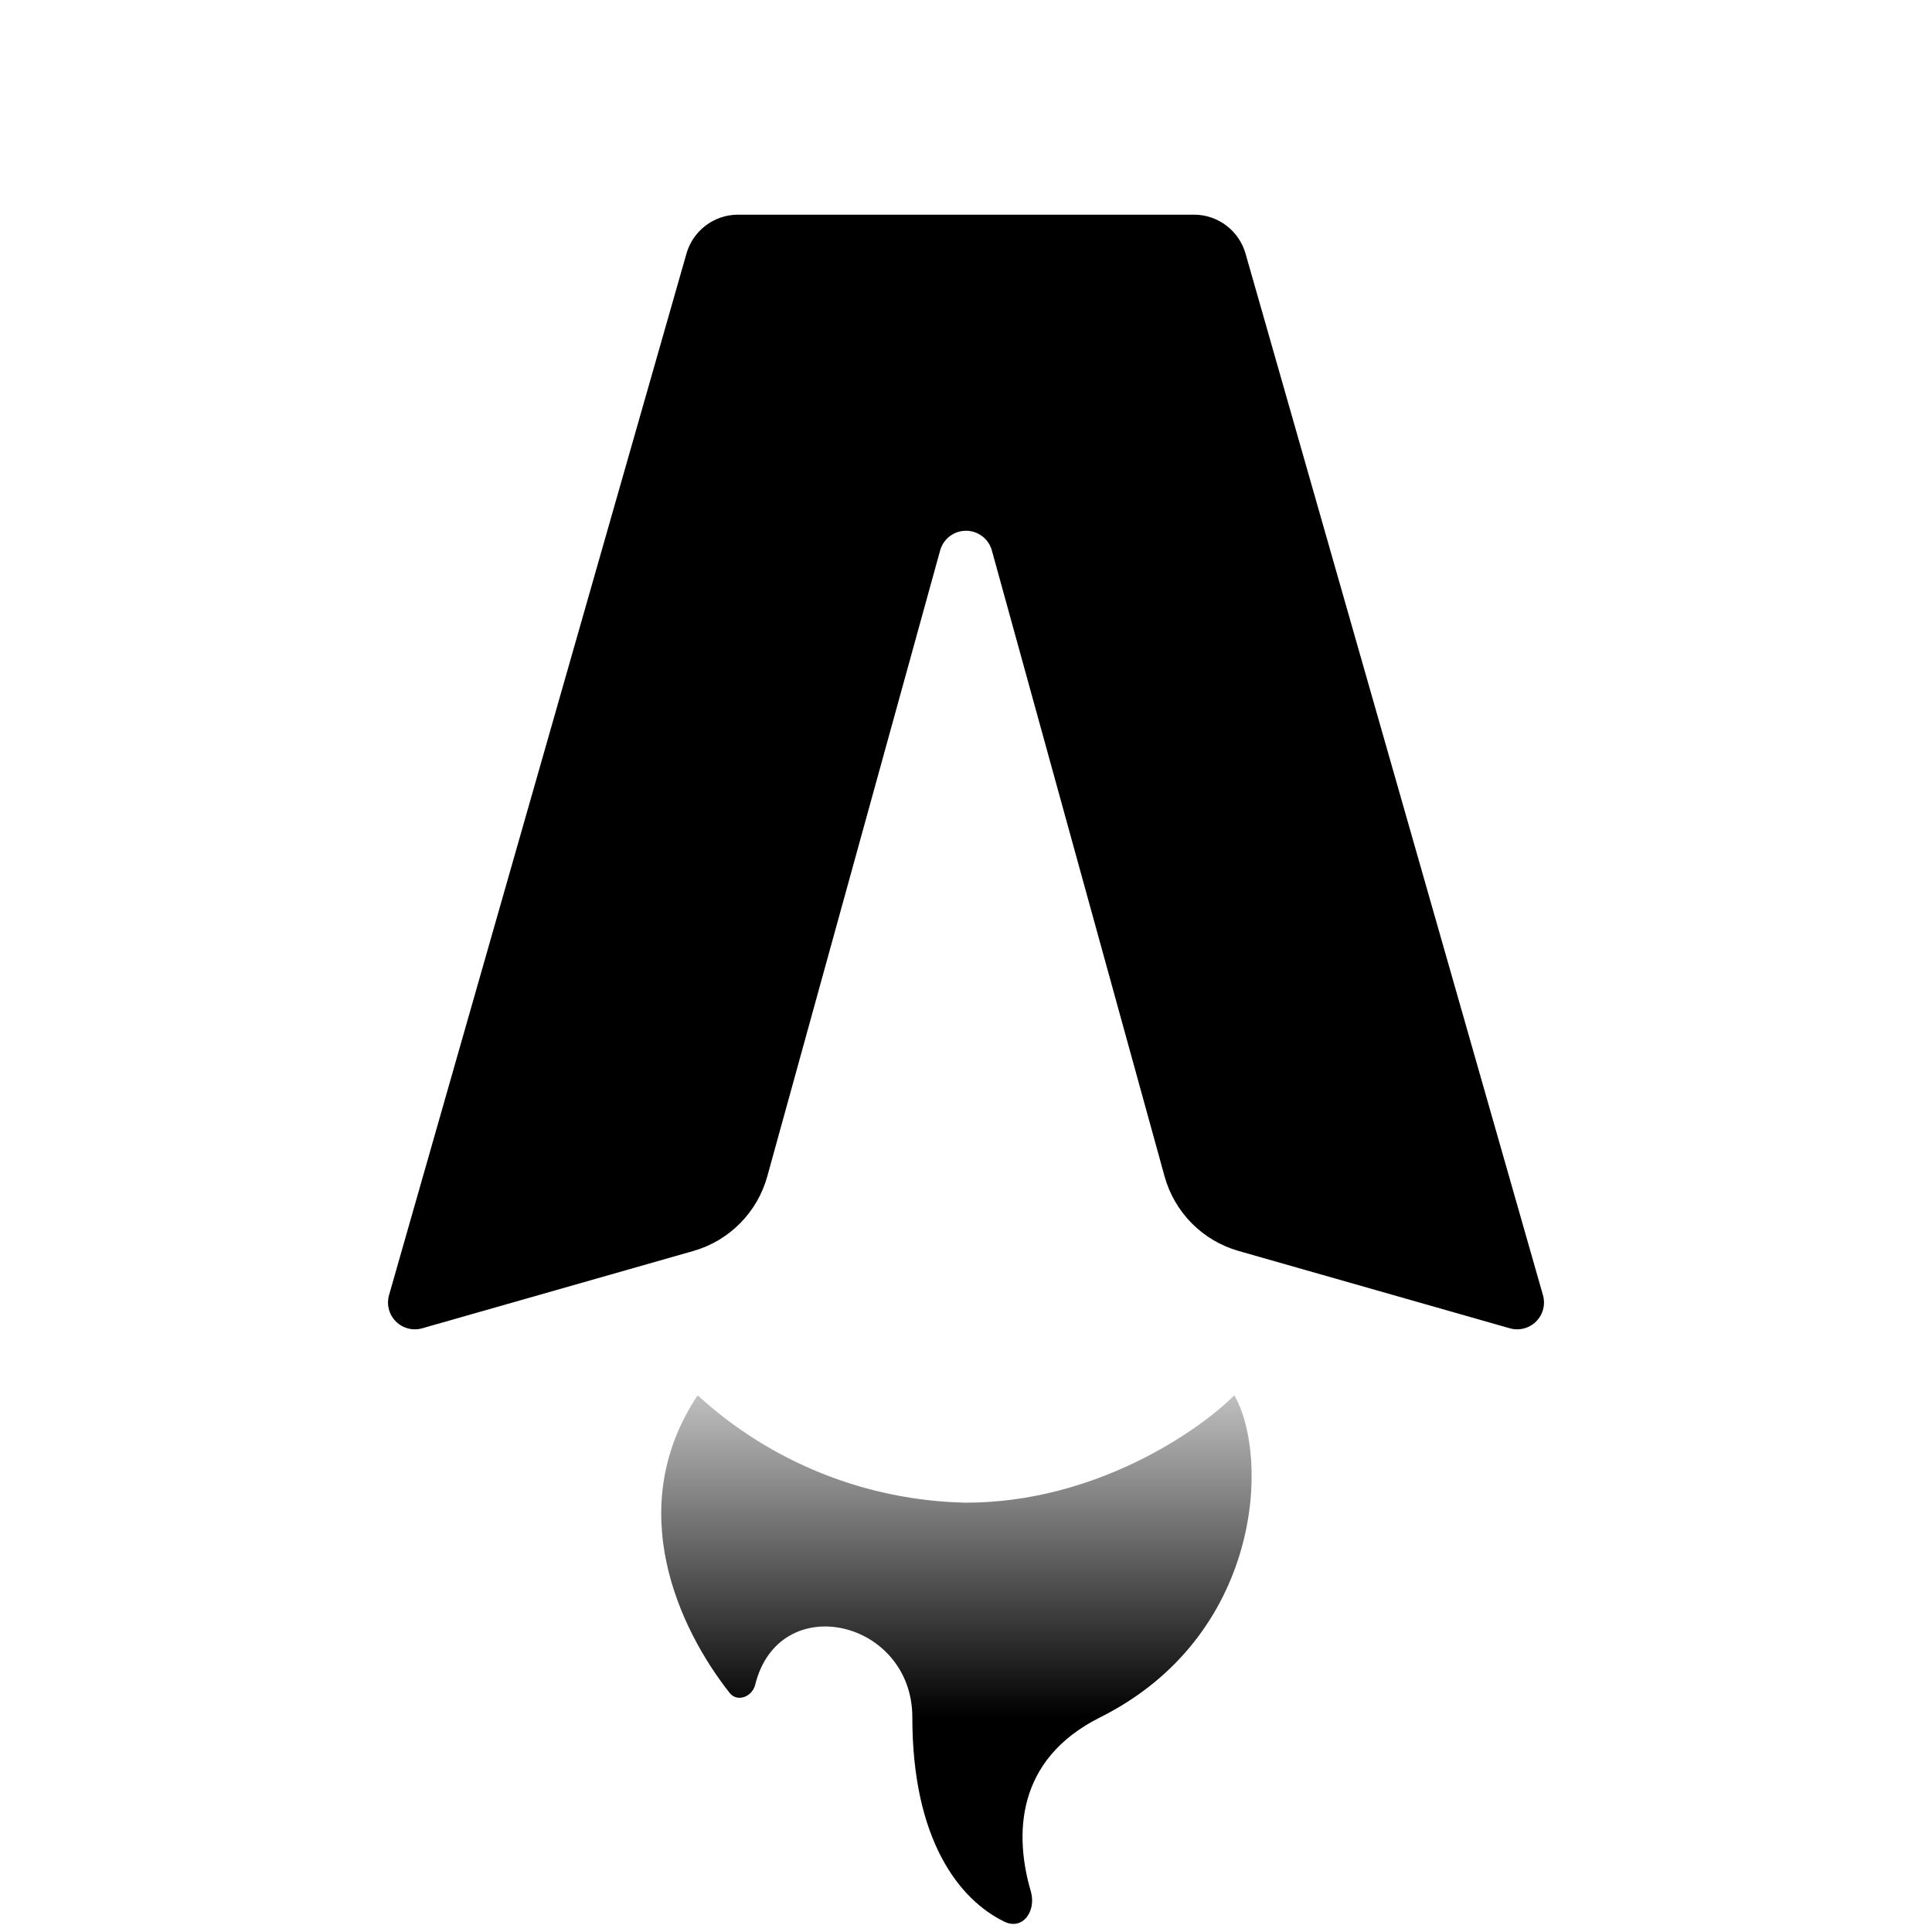
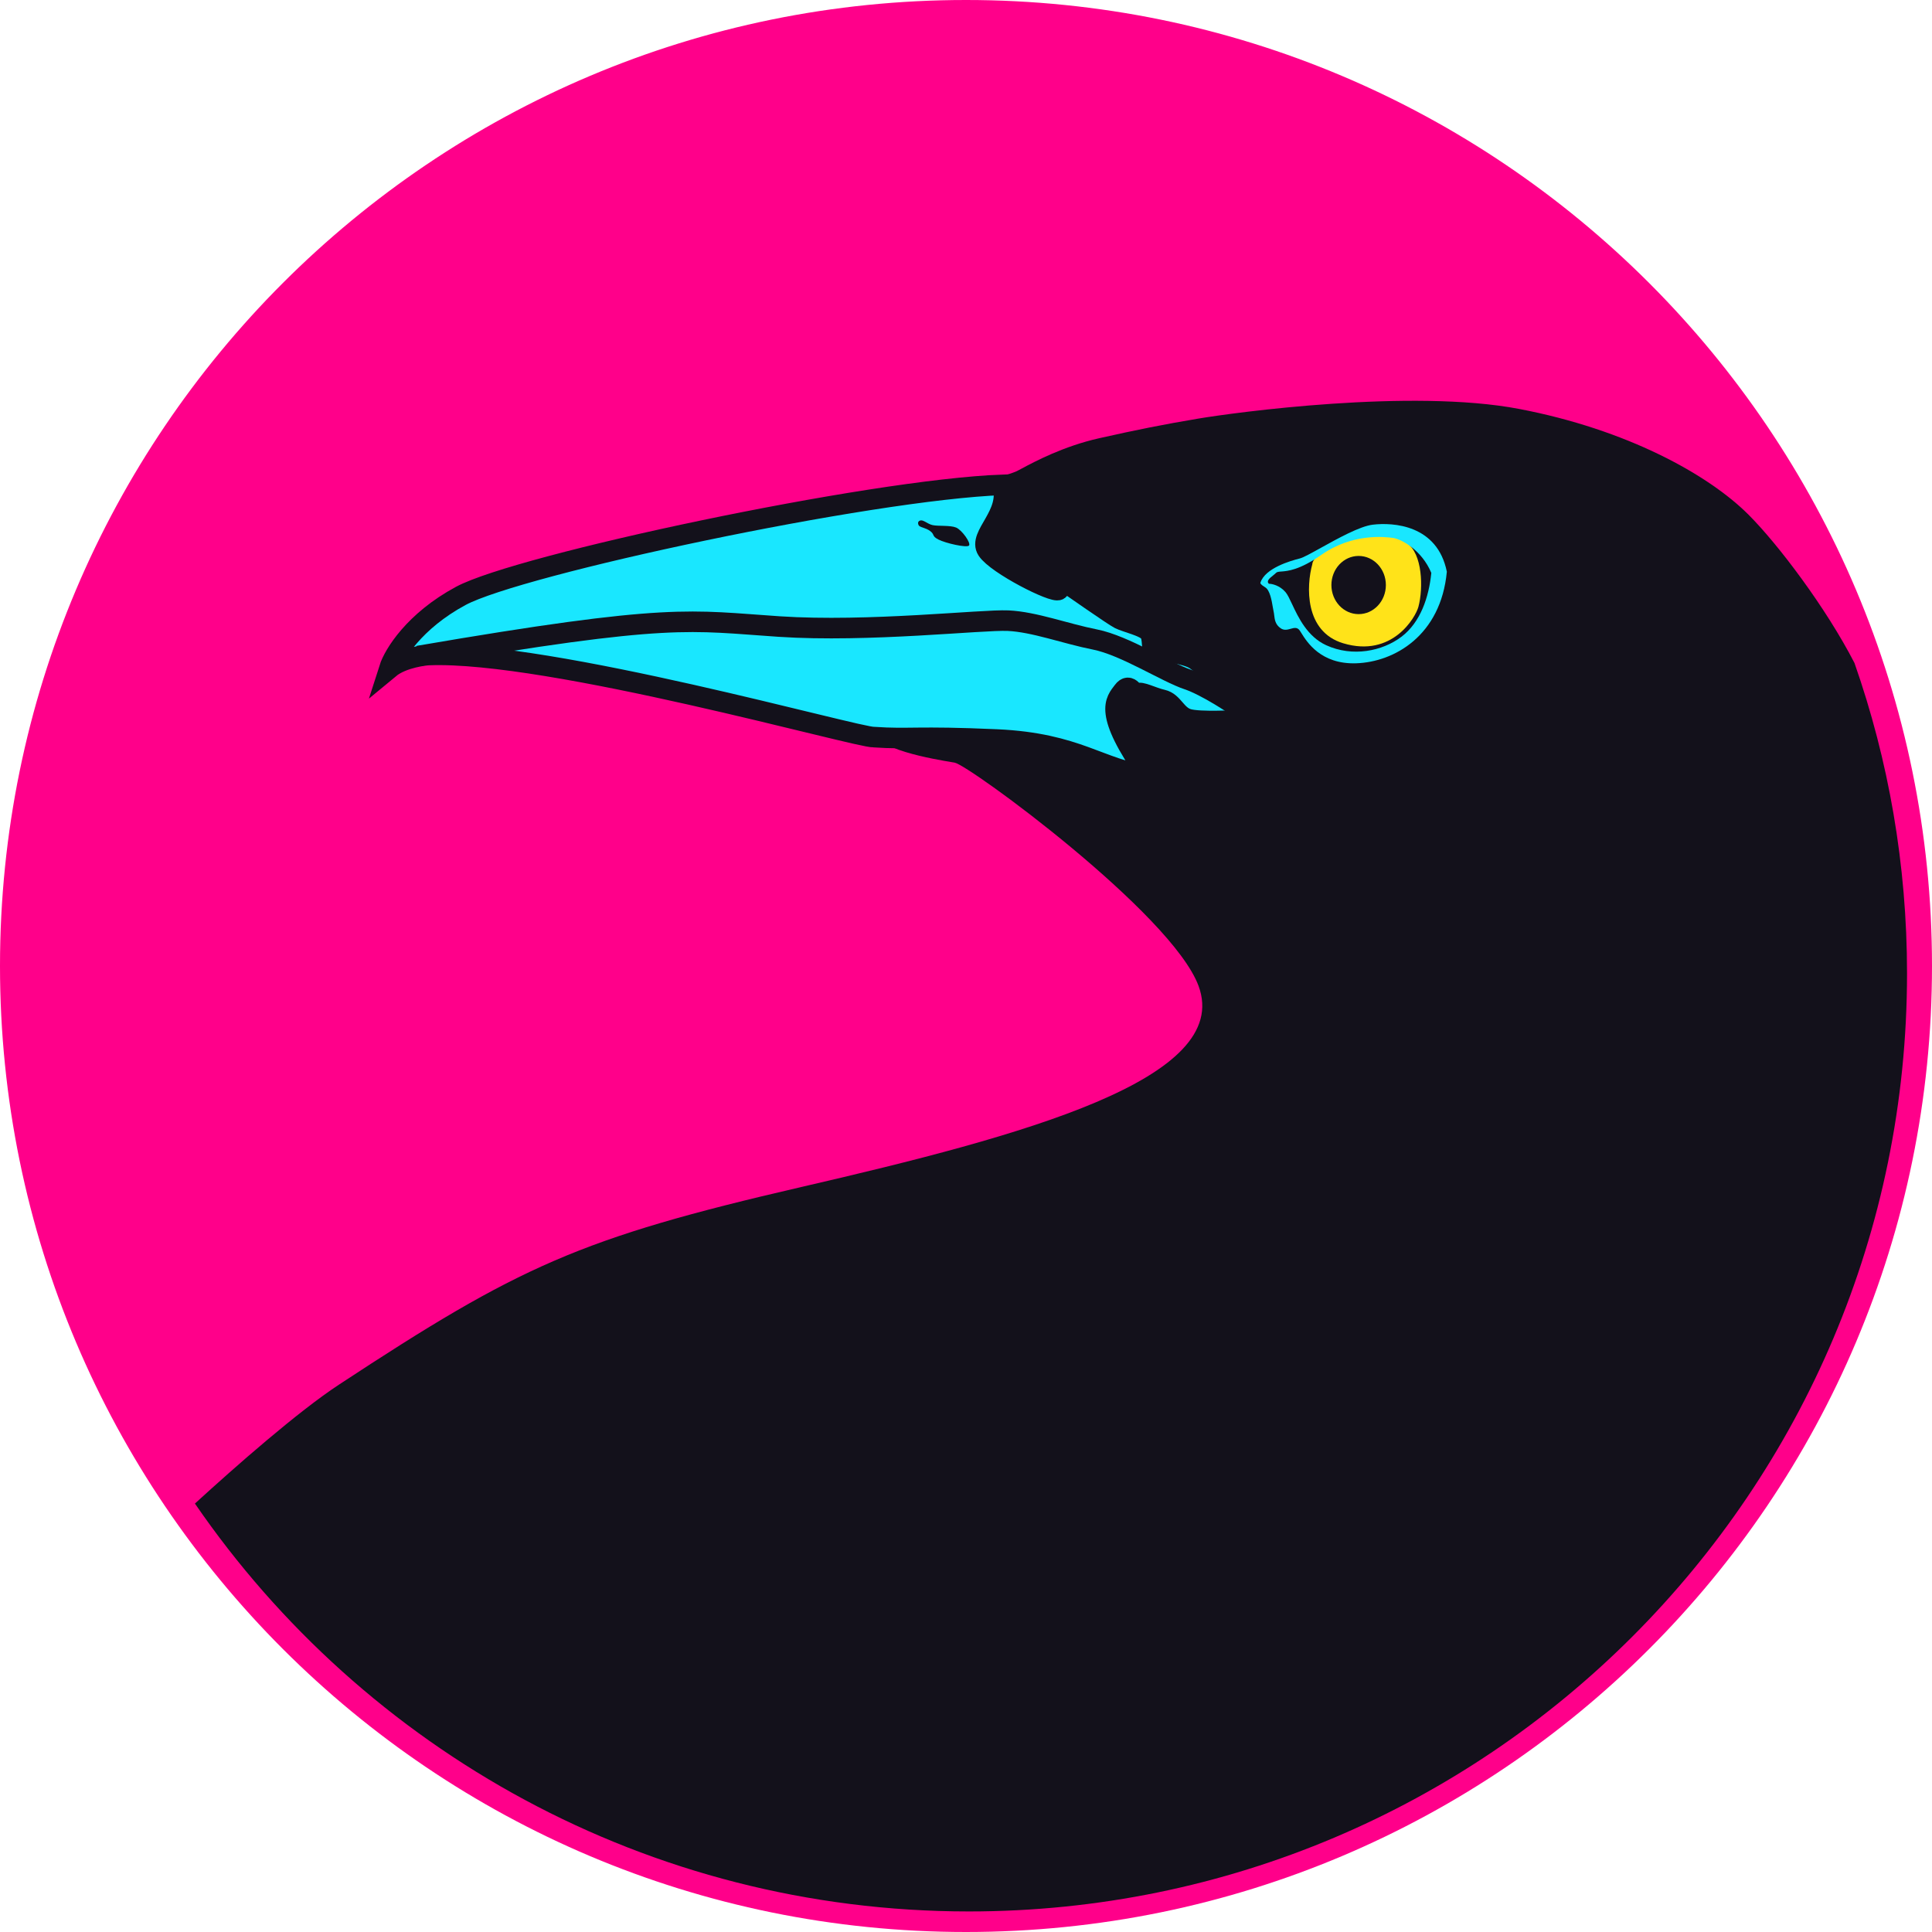
- <svg xmlns="http://www.w3.org/2000/svg" fill="none" viewBox="0 0 36 36">
-   <path fill="#000" d="M22.25 4h-8.5a1 1 0 0 0-.96.73l-5.54 19.4a.5.5 0 0 0 .62.62l5.05-1.44a2 2 0 0 0 1.38-1.4l3.22-11.66a.5.5 0 0 1 .96 0l3.22 11.67a2 2 0 0 0 1.38 1.39l5.05 1.44a.5.5 0 0 0 .62-.62l-5.54-19.4a1 1 0 0 0-.96-.73Z" />
-   <path fill="url(#gradient)" d="M18 28a7.63 7.63 0 0 1-5-2c-1.4 2.1-.35 4.35.6 5.55.14.17.41.07.47-.15.44-1.8 2.93-1.22 2.93.6 0 2.28.87 3.4 1.72 3.81.34.16.59-.2.49-.56-.31-1.05-.29-2.46 1.29-3.25 3-1.5 3.17-4.83 2.5-6-.67.67-2.6 2-5 2Z" />
-   <defs>
-     <linearGradient id="gradient" x1="16" x2="16" y1="32" y2="24" gradientUnits="userSpaceOnUse">
-       <stop stop-color="#000" />
-       <stop offset="1" stop-color="#000" stop-opacity="0" />
-     </linearGradient>
-   </defs>
-   <style>
-     @media (prefers-color-scheme:dark){:root{filter:invert(100%)}}
-   </style>
+ <svg xmlns="http://www.w3.org/2000/svg" width="188" height="188" viewBox="0 0 188 188" fill="none">
+   <path d="M186.5 94C186.5 42.914 145.086 1.5 94 1.5C42.914 1.5 1.5 42.914 1.5 94C1.5 145.086 42.914 186.5 94 186.5C145.086 186.5 186.5 145.086 186.5 94Z" fill="#FF008A" stroke="#FF008A" stroke-width="3" />
+   <path fill-rule="evenodd" clip-rule="evenodd" d="M180.457 64.518C183.769 73.97 185.57 84.132 185.57 94.715C185.57 145.13 144.7 186 94.285 186C63.016 186 35.419 170.278 18.968 146.309C22.917 142.703 28.957 137.383 33 134.726C50.5 123.226 56.363 120.5 78 115.5C99.637 110.5 119.986 105 116.627 95.932C114.02 88.895 94.287 74.445 92.891 74.21C92.836 74.201 92.773 74.191 92.702 74.179C90.968 73.891 84.658 72.844 85.328 71.039C85.547 70.451 86.8 68.049 88.394 64.993C91.9 58.273 97.058 48.388 96.498 47.661C96.459 47.347 96.452 46.697 96.731 46.603C96.823 46.572 96.972 46.525 97.151 46.468C97.653 46.308 98.397 46.072 98.825 45.899C98.937 45.853 99.148 45.741 99.446 45.581C100.696 44.913 103.482 43.424 106.965 42.642C110.653 41.815 113.137 41.317 116.627 40.73C120.118 40.142 137.338 37.793 147.81 39.79C158.281 41.787 166.208 46.148 170.145 50.084C173.02 52.958 177.689 59.136 180.457 64.518Z" fill="#13111B" />
+   <path d="M44.843 57.984C40.301 60.428 38.315 63.701 37.89 65.032C39.165 63.975 41.483 63.74 41.715 63.74C53.419 63.27 83.578 71.829 85.055 71.728C88.502 71.962 89.111 71.61 96.991 71.962C104.871 72.315 107.073 74.899 111.708 75.486C107.305 69.261 108.579 68.204 109.275 67.264C109.97 66.324 110.315 67.717 110.663 67.482C111.01 67.247 112.082 67.868 113.125 68.103C114.168 68.338 114.428 69.613 115.587 69.966C116.746 70.318 120.283 70.083 121.211 70.083C122.138 70.083 122.138 69.496 122.022 68.908C121.906 68.321 119.936 67.029 119.24 66.442C118.545 65.854 118.893 65.15 118.198 65.15C117.502 65.15 117.155 64.797 116.343 64.21C115.532 63.623 112.867 63.27 112.403 63.27C111.94 63.27 112.287 62.096 111.824 61.508C111.36 60.921 109.622 60.569 108.927 60.216C108.371 59.934 104.446 57.201 102.553 55.87C102.862 56.261 103.388 57.115 103.017 57.397C102.553 57.749 96.991 54.93 96.064 53.521C95.137 52.111 98.382 50.114 97.57 47.178C84.591 47.648 50.522 54.93 44.843 57.984Z" fill="#19E7FF" stroke="#13111B" stroke-width="2" />
+   <path d="M130.715 62.599C126.91 61.462 127.119 56.992 127.699 54.9C127.699 54.623 128.048 54.096 128.883 53.432C129.927 52.603 133.802 50.786 136.888 52.84C138.421 53.86 138.513 57.223 138.024 59.046C137.747 60.08 135.472 64.021 130.715 62.599Z" fill="#FFE319" />
+   <path d="M89.386 51.1C89.295 50.913 89.349 50.788 89.386 50.749C89.729 50.397 90.185 50.983 90.755 51.1C91.325 51.217 92.465 51.1 93.035 51.334C93.605 51.569 94.517 52.857 94.289 53.091C94.061 53.325 92.009 52.857 91.325 52.506C90.641 52.154 90.983 52.037 90.527 51.686C90.071 51.334 89.501 51.334 89.386 51.1Z" fill="#13111B" />
+   <path d="M121.127 69.345C120.393 68.657 117.271 66.68 115.602 66.129C113.514 65.441 109.456 62.804 106.557 62.231C103.659 61.657 100.644 60.511 98.093 60.396C95.542 60.282 84.526 61.543 75.83 60.969C67.134 60.396 65.394 59.593 40.697 63.836" stroke="#13111B" stroke-width="2" />
+   <path fill-rule="evenodd" clip-rule="evenodd" d="M122.654 56.686C122.615 56.725 122.654 56.874 123.119 57.155C123.578 57.433 123.747 58.44 123.855 59.083C123.884 59.255 123.908 59.402 123.933 59.501C123.96 59.611 123.975 59.735 123.99 59.866C124.04 60.289 124.098 60.784 124.631 61.143C124.959 61.364 125.288 61.272 125.593 61.187C125.934 61.092 126.245 61.005 126.491 61.377C126.527 61.433 126.569 61.5 126.617 61.576C127.172 62.471 128.528 64.652 131.955 64.544C135.675 64.427 140.209 61.846 140.79 55.63C139.86 51.056 135.559 50.822 133.582 51.056C132.325 51.206 130.172 52.4 128.534 53.309C127.598 53.828 126.829 54.255 126.491 54.34C125.561 54.575 123.119 55.279 122.654 56.686ZM123.468 56.803C123.778 56.803 124.537 56.968 125.095 57.624C125.293 57.856 125.49 58.276 125.729 58.785C126.336 60.077 127.214 61.944 129.048 62.785C131.606 63.958 134.512 63.371 136.372 61.964C138.233 60.556 139.046 58.094 139.279 55.748C138.349 53.52 136.372 52.464 135.559 52.347C134.745 52.23 131.606 51.878 128.583 53.989C126.448 55.48 125.299 55.567 124.686 55.613C124.43 55.632 124.268 55.645 124.165 55.748C124.078 55.836 123.969 55.924 123.86 56.012C123.533 56.276 123.206 56.54 123.468 56.803Z" fill="#19E7FF" />
+   <ellipse cx="132.207" cy="56.929" rx="2.65" ry="2.831" fill="#13111B" />
</svg>
